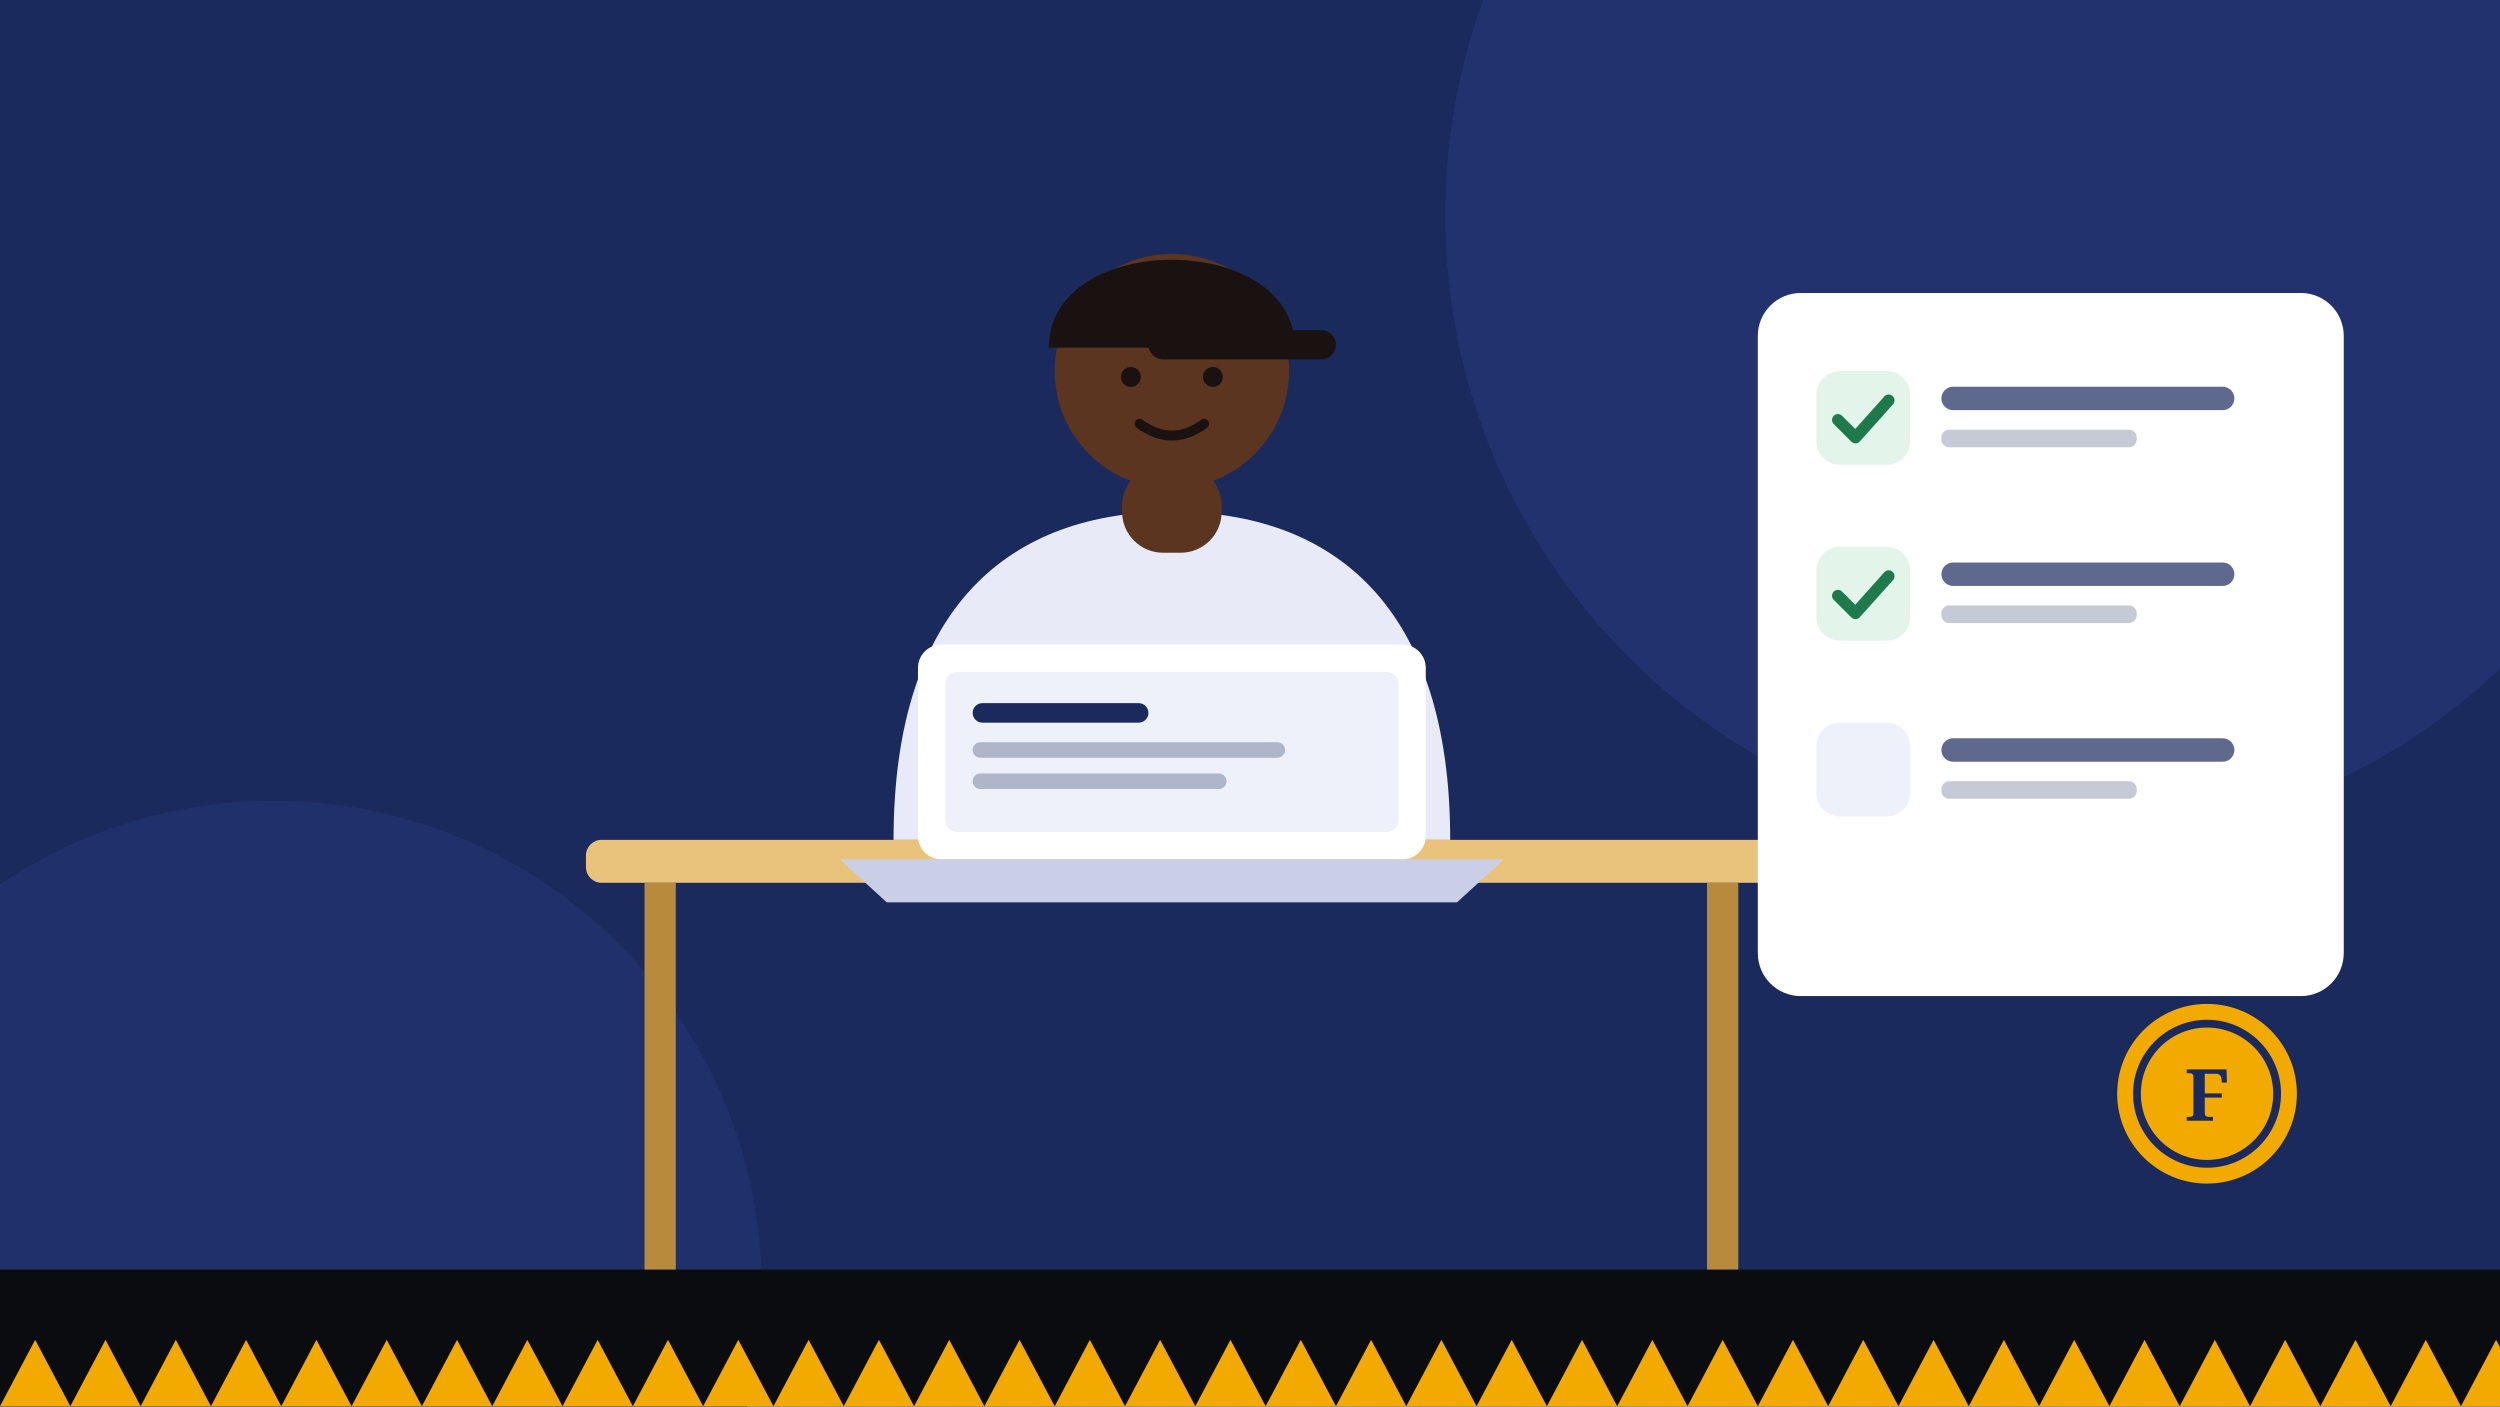
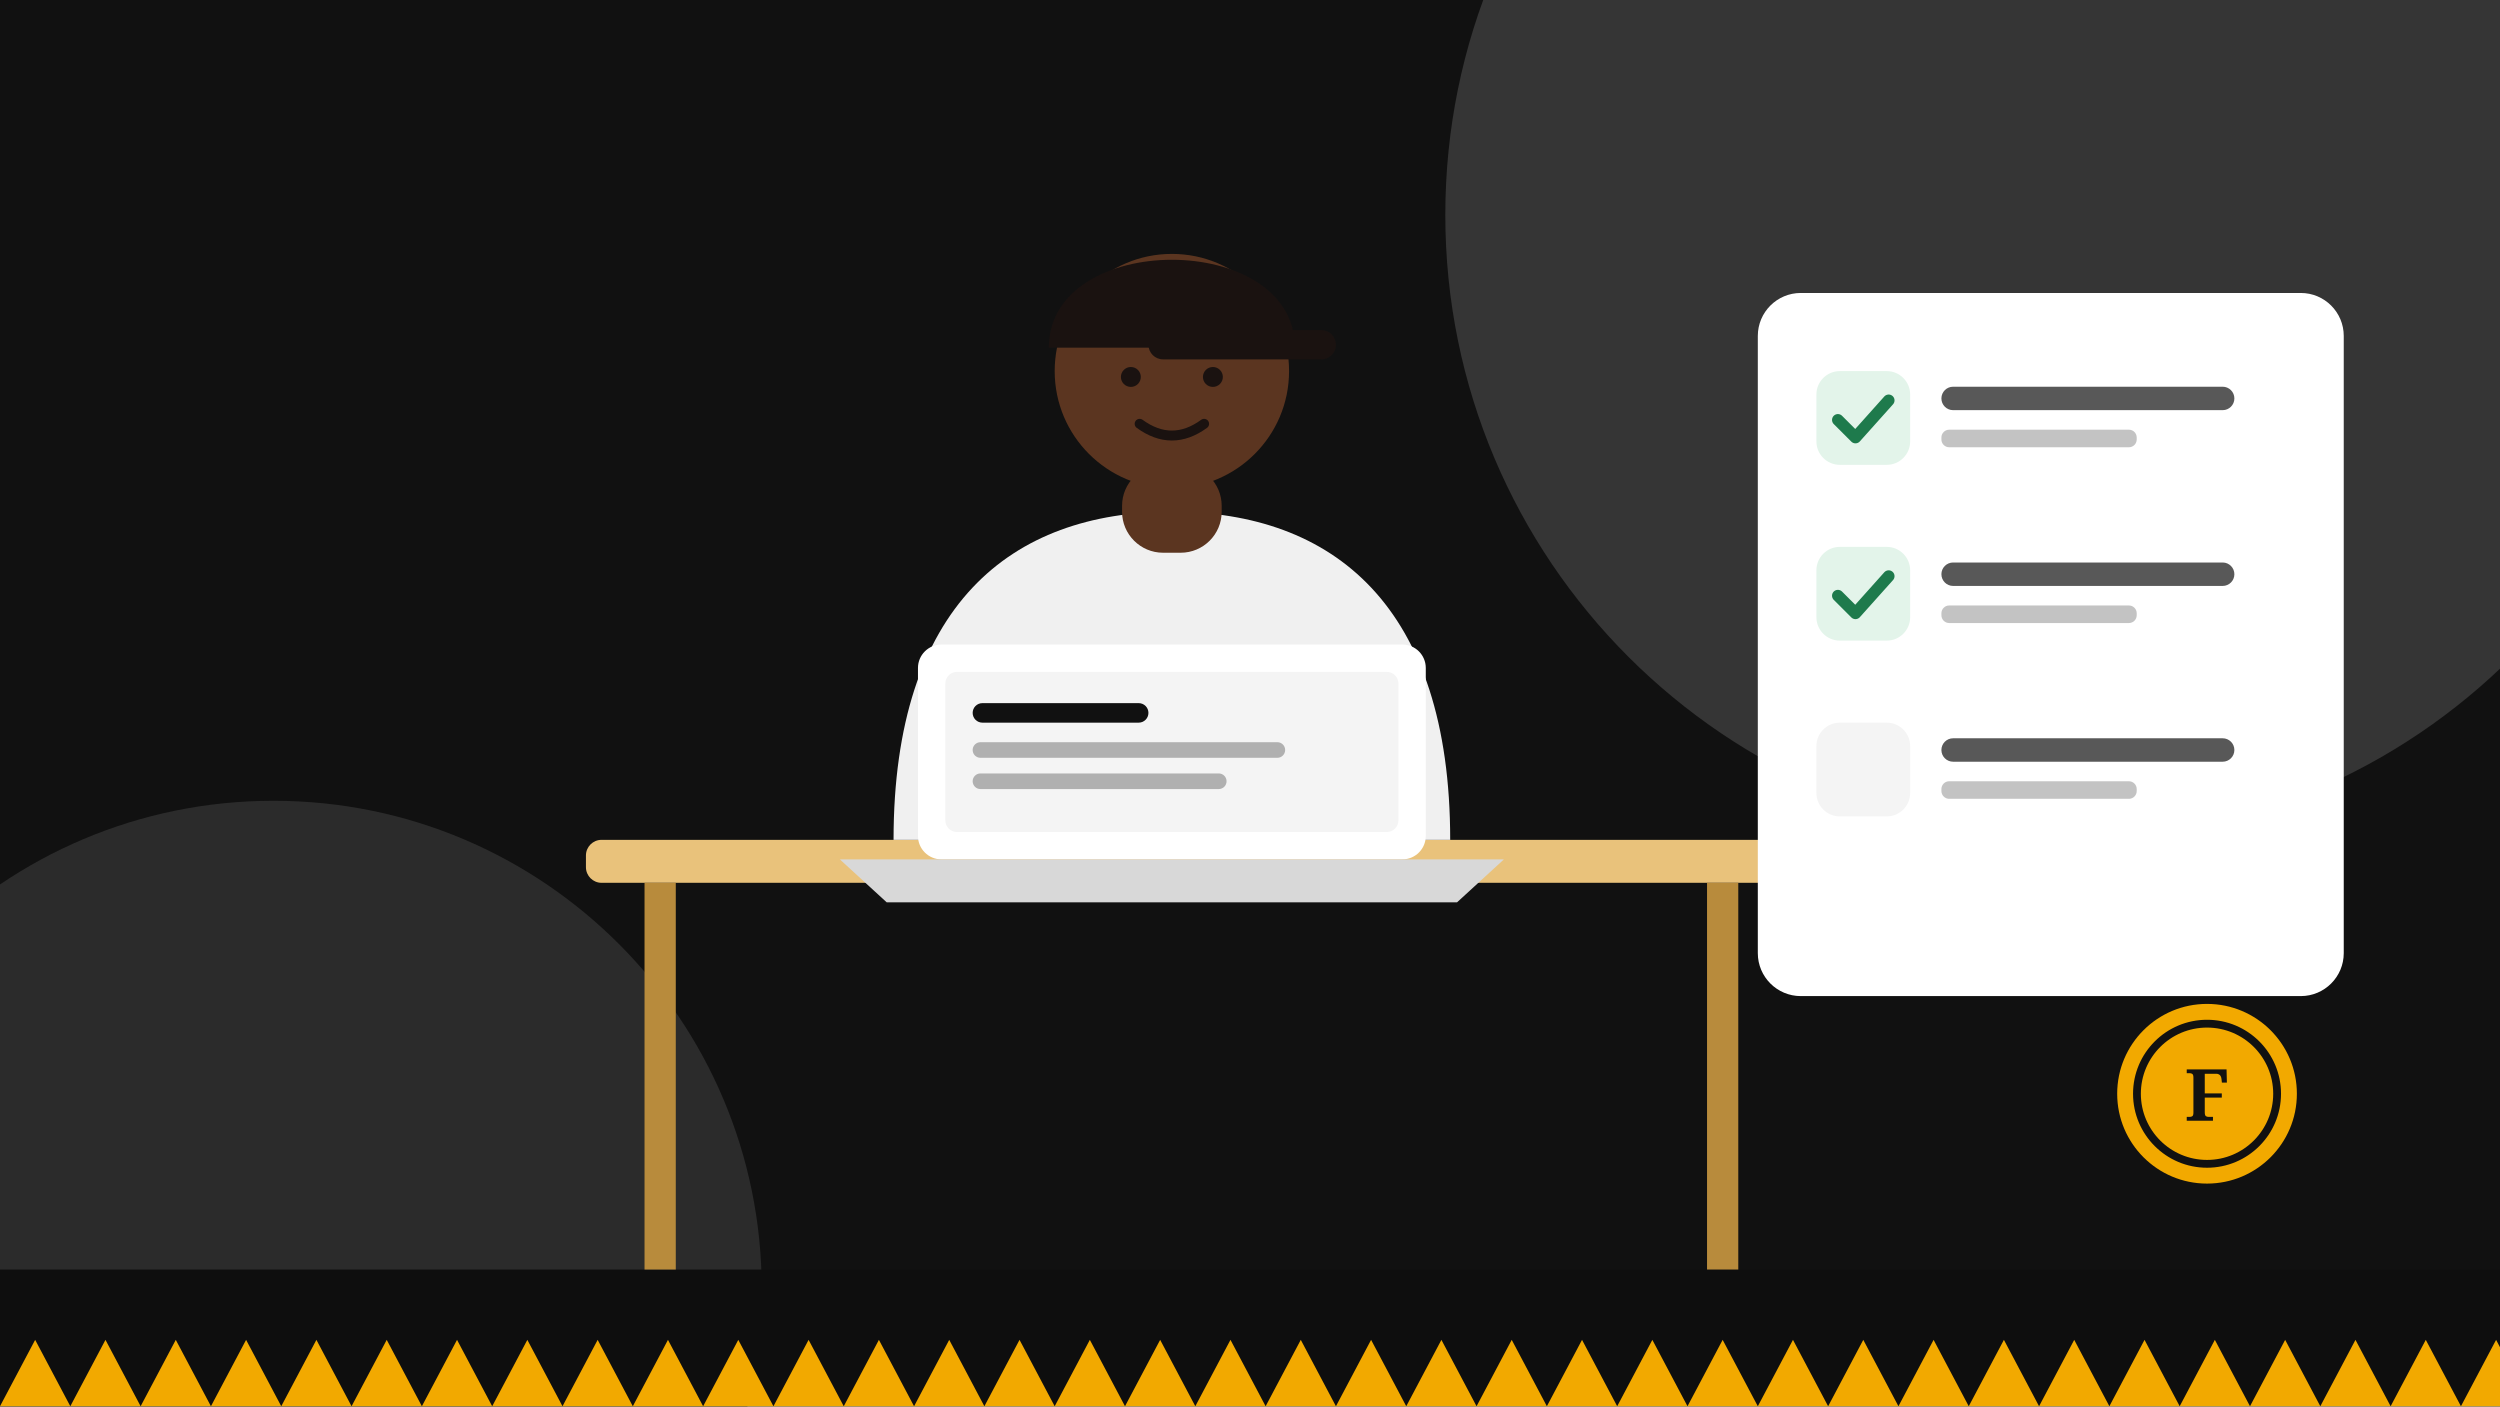
<svg xmlns="http://www.w3.org/2000/svg" viewBox="0 0 1280 720" role="img" aria-hidden="true">
-   <rect width="1280" height="720" fill="#1b2a5c" />
-   <circle cx="1060" cy="110" r="320" fill="#26397f" opacity=".55" />
-   <circle cx="140" cy="660" r="250" fill="#26397f" opacity=".4" />
-   <rect x="0" y="650" width="1280" height="70" fill="#0b0c10" />
+   <rect width="1280" height="720" fill="#111111" />
+   <circle cx="1060" cy="110" r="320" fill="#525252" opacity=".55" />
+   <circle cx="140" cy="660" r="250" fill="#525252" opacity=".4" />
+   <rect x="0" y="650" width="1280" height="70" fill="#0e0e0e" />
  <path d="M0 720 l18 -34 l18 34Z" fill="#f2a900" />
  <path d="M36 720 l18 -34 l18 34Z" fill="#f2a900" />
  <path d="M72 720 l18 -34 l18 34Z" fill="#f2a900" />
  <path d="M108 720 l18 -34 l18 34Z" fill="#f2a900" />
  <path d="M144 720 l18 -34 l18 34Z" fill="#f2a900" />
  <path d="M180 720 l18 -34 l18 34Z" fill="#f2a900" />
  <path d="M216 720 l18 -34 l18 34Z" fill="#f2a900" />
  <path d="M252 720 l18 -34 l18 34Z" fill="#f2a900" />
  <path d="M288 720 l18 -34 l18 34Z" fill="#f2a900" />
  <path d="M324 720 l18 -34 l18 34Z" fill="#f2a900" />
  <path d="M360 720 l18 -34 l18 34Z" fill="#f2a900" />
  <path d="M396 720 l18 -34 l18 34Z" fill="#f2a900" />
  <path d="M432 720 l18 -34 l18 34Z" fill="#f2a900" />
  <path d="M468 720 l18 -34 l18 34Z" fill="#f2a900" />
  <path d="M504 720 l18 -34 l18 34Z" fill="#f2a900" />
  <path d="M540 720 l18 -34 l18 34Z" fill="#f2a900" />
  <path d="M576 720 l18 -34 l18 34Z" fill="#f2a900" />
  <path d="M612 720 l18 -34 l18 34Z" fill="#f2a900" />
  <path d="M648 720 l18 -34 l18 34Z" fill="#f2a900" />
  <path d="M684 720 l18 -34 l18 34Z" fill="#f2a900" />
  <path d="M720 720 l18 -34 l18 34Z" fill="#f2a900" />
  <path d="M756 720 l18 -34 l18 34Z" fill="#f2a900" />
  <path d="M792 720 l18 -34 l18 34Z" fill="#f2a900" />
  <path d="M828 720 l18 -34 l18 34Z" fill="#f2a900" />
  <path d="M864 720 l18 -34 l18 34Z" fill="#f2a900" />
  <path d="M900 720 l18 -34 l18 34Z" fill="#f2a900" />
  <path d="M936 720 l18 -34 l18 34Z" fill="#f2a900" />
  <path d="M972 720 l18 -34 l18 34Z" fill="#f2a900" />
  <path d="M1008 720 l18 -34 l18 34Z" fill="#f2a900" />
  <path d="M1044 720 l18 -34 l18 34Z" fill="#f2a900" />
  <path d="M1080 720 l18 -34 l18 34Z" fill="#f2a900" />
  <path d="M1116 720 l18 -34 l18 34Z" fill="#f2a900" />
  <path d="M1152 720 l18 -34 l18 34Z" fill="#f2a900" />
  <path d="M1188 720 l18 -34 l18 34Z" fill="#f2a900" />
  <path d="M1224 720 l18 -34 l18 34Z" fill="#f2a900" />
  <path d="M1260 720 l18 -34 l18 34Z" fill="#f2a900" />
  <rect x="300" y="430" width="620" height="22" rx="8" fill="#e9c27b" />
  <rect x="330" y="452" width="16" height="198" fill="#b88b3c" />
  <rect x="874" y="452" width="16" height="198" fill="#b88b3c" />
  <g transform="translate(600 430) scale(1.5)">
-     <path d="M-95 0 C-95 -80 -55 -112 0 -112 C55 -112 95 -80 95 0 Z" fill="#e8ebf7" />
+     <path d="M-95 0 C-95 -80 -55 -112 0 -112 C55 -112 95 -80 95 0 Z" fill="#f0f0f0" />
    <rect x="-17" y="-128" width="34" height="30" rx="14" fill="#5b3520" />
    <circle cx="0" cy="-160" r="40" fill="#5b3520" />
    <path d="M-42 -168 C-42 -208 42 -208 42 -168Z" fill="#1a1210" />
    <rect x="-8" y="-174" width="64" height="10" rx="5" fill="#1a1210" />
    <circle cx="-14" cy="-158" r="3.4" fill="#1a1210" />
    <circle cx="14" cy="-158" r="3.4" fill="#1a1210" />
    <path d="M-11 -142 Q0 -134 11 -142" fill="none" stroke="#1a1210" stroke-width="3.4" stroke-linecap="round" />
  </g>
  <rect x="470" y="330" width="260" height="110" rx="12" fill="#fff" />
-   <rect x="484" y="344" width="232" height="82" rx="6" fill="#eef1fa" />
-   <rect x="498" y="360" width="90" height="10" rx="5" fill="#1b2a5c" />
-   <rect x="498" y="380" width="160" height="8" rx="4" fill="#1b2a5c" opacity=".3" />
-   <rect x="498" y="396" width="130" height="8" rx="4" fill="#1b2a5c" opacity=".3" />
-   <path d="M430 440h340l-24 22H454Z" fill="#c9cfe6" />
+   <rect x="484" y="344" width="232" height="82" rx="6" fill="#f4f4f4" />
+   <rect x="498" y="360" width="90" height="10" rx="5" fill="#111111" />
+   <rect x="498" y="380" width="160" height="8" rx="4" fill="#111111" opacity=".3" />
+   <rect x="498" y="396" width="130" height="8" rx="4" fill="#111111" opacity=".3" />
+   <path d="M430 440h340l-24 22H454Z" fill="#d8d8d8" />
  <rect x="900" y="150" width="300" height="360" rx="22" fill="#fff" />
  <rect x="930" y="190" width="48" height="48" rx="12" fill="#e3f4ea" />
  <path d="M941 215 l9 9 l17 -19" fill="none" stroke="#1e7a4c" stroke-width="6" stroke-linecap="round" stroke-linejoin="round" />
-   <rect x="994" y="198" width="150" height="12" rx="6" fill="#1b2a5c" opacity=".7" />
-   <rect x="994" y="220" width="100" height="9" rx="4" fill="#1b2a5c" opacity=".25" />
+   <rect x="994" y="198" width="150" height="12" rx="6" fill="#111111" opacity=".7" />
+   <rect x="994" y="220" width="100" height="9" rx="4" fill="#111111" opacity=".25" />
  <rect x="930" y="280" width="48" height="48" rx="12" fill="#e3f4ea" />
  <path d="M941 305 l9 9 l17 -19" fill="none" stroke="#1e7a4c" stroke-width="6" stroke-linecap="round" stroke-linejoin="round" />
-   <rect x="994" y="288" width="150" height="12" rx="6" fill="#1b2a5c" opacity=".7" />
-   <rect x="994" y="310" width="100" height="9" rx="4" fill="#1b2a5c" opacity=".25" />
-   <rect x="930" y="370" width="48" height="48" rx="12" fill="#eef1fa" />
-   <rect x="994" y="378" width="150" height="12" rx="6" fill="#1b2a5c" opacity=".7" />
-   <rect x="994" y="400" width="100" height="9" rx="4" fill="#1b2a5c" opacity=".25" />
+   <rect x="994" y="288" width="150" height="12" rx="6" fill="#111111" opacity=".7" />
+   <rect x="994" y="310" width="100" height="9" rx="4" fill="#111111" opacity=".25" />
+   <rect x="930" y="370" width="48" height="48" rx="12" fill="#f4f4f4" />
+   <rect x="994" y="378" width="150" height="12" rx="6" fill="#111111" opacity=".7" />
+   <rect x="994" y="400" width="100" height="9" rx="4" fill="#111111" opacity=".25" />
  <circle cx="1130" cy="560" r="46" fill="#f2a900" />
-   <circle cx="1130" cy="560" r="35.88" fill="none" stroke="#1b2a5c" stroke-width="4" />
-   <text x="1130" y="573.8" text-anchor="middle" font-family="Georgia,serif" font-size="36.8" font-weight="700" fill="#1b2a5c">F</text>
+   <circle cx="1130" cy="560" r="35.88" fill="none" stroke="#111111" stroke-width="4" />
+   <text x="1130" y="573.8" text-anchor="middle" font-family="Georgia,serif" font-size="36.8" font-weight="700" fill="#111111">F</text>
</svg>
